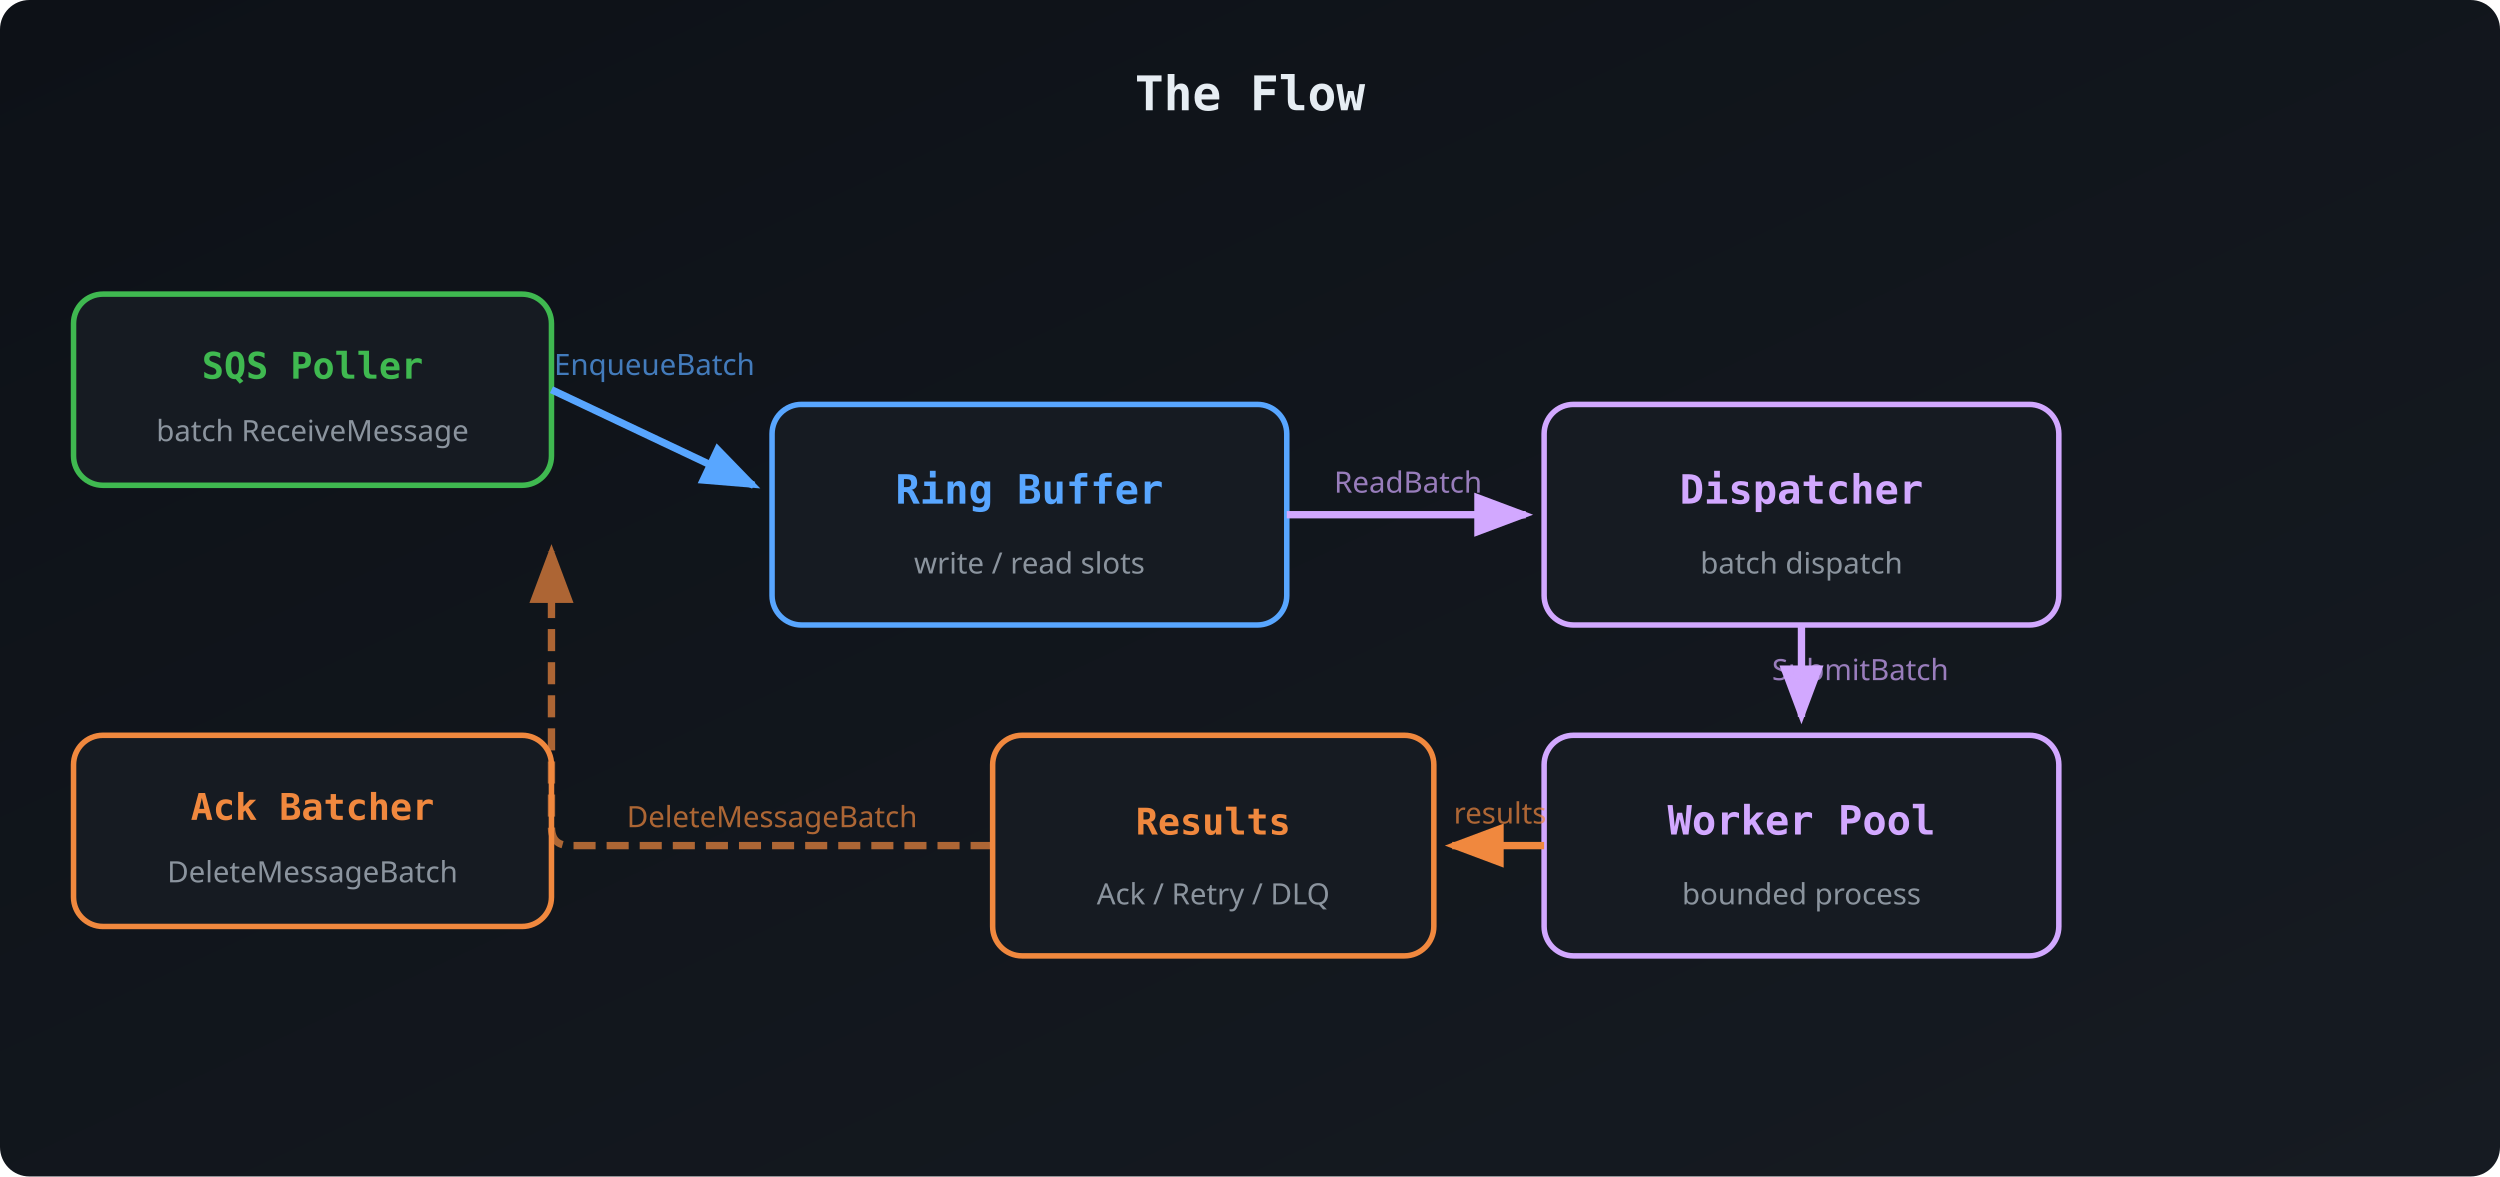
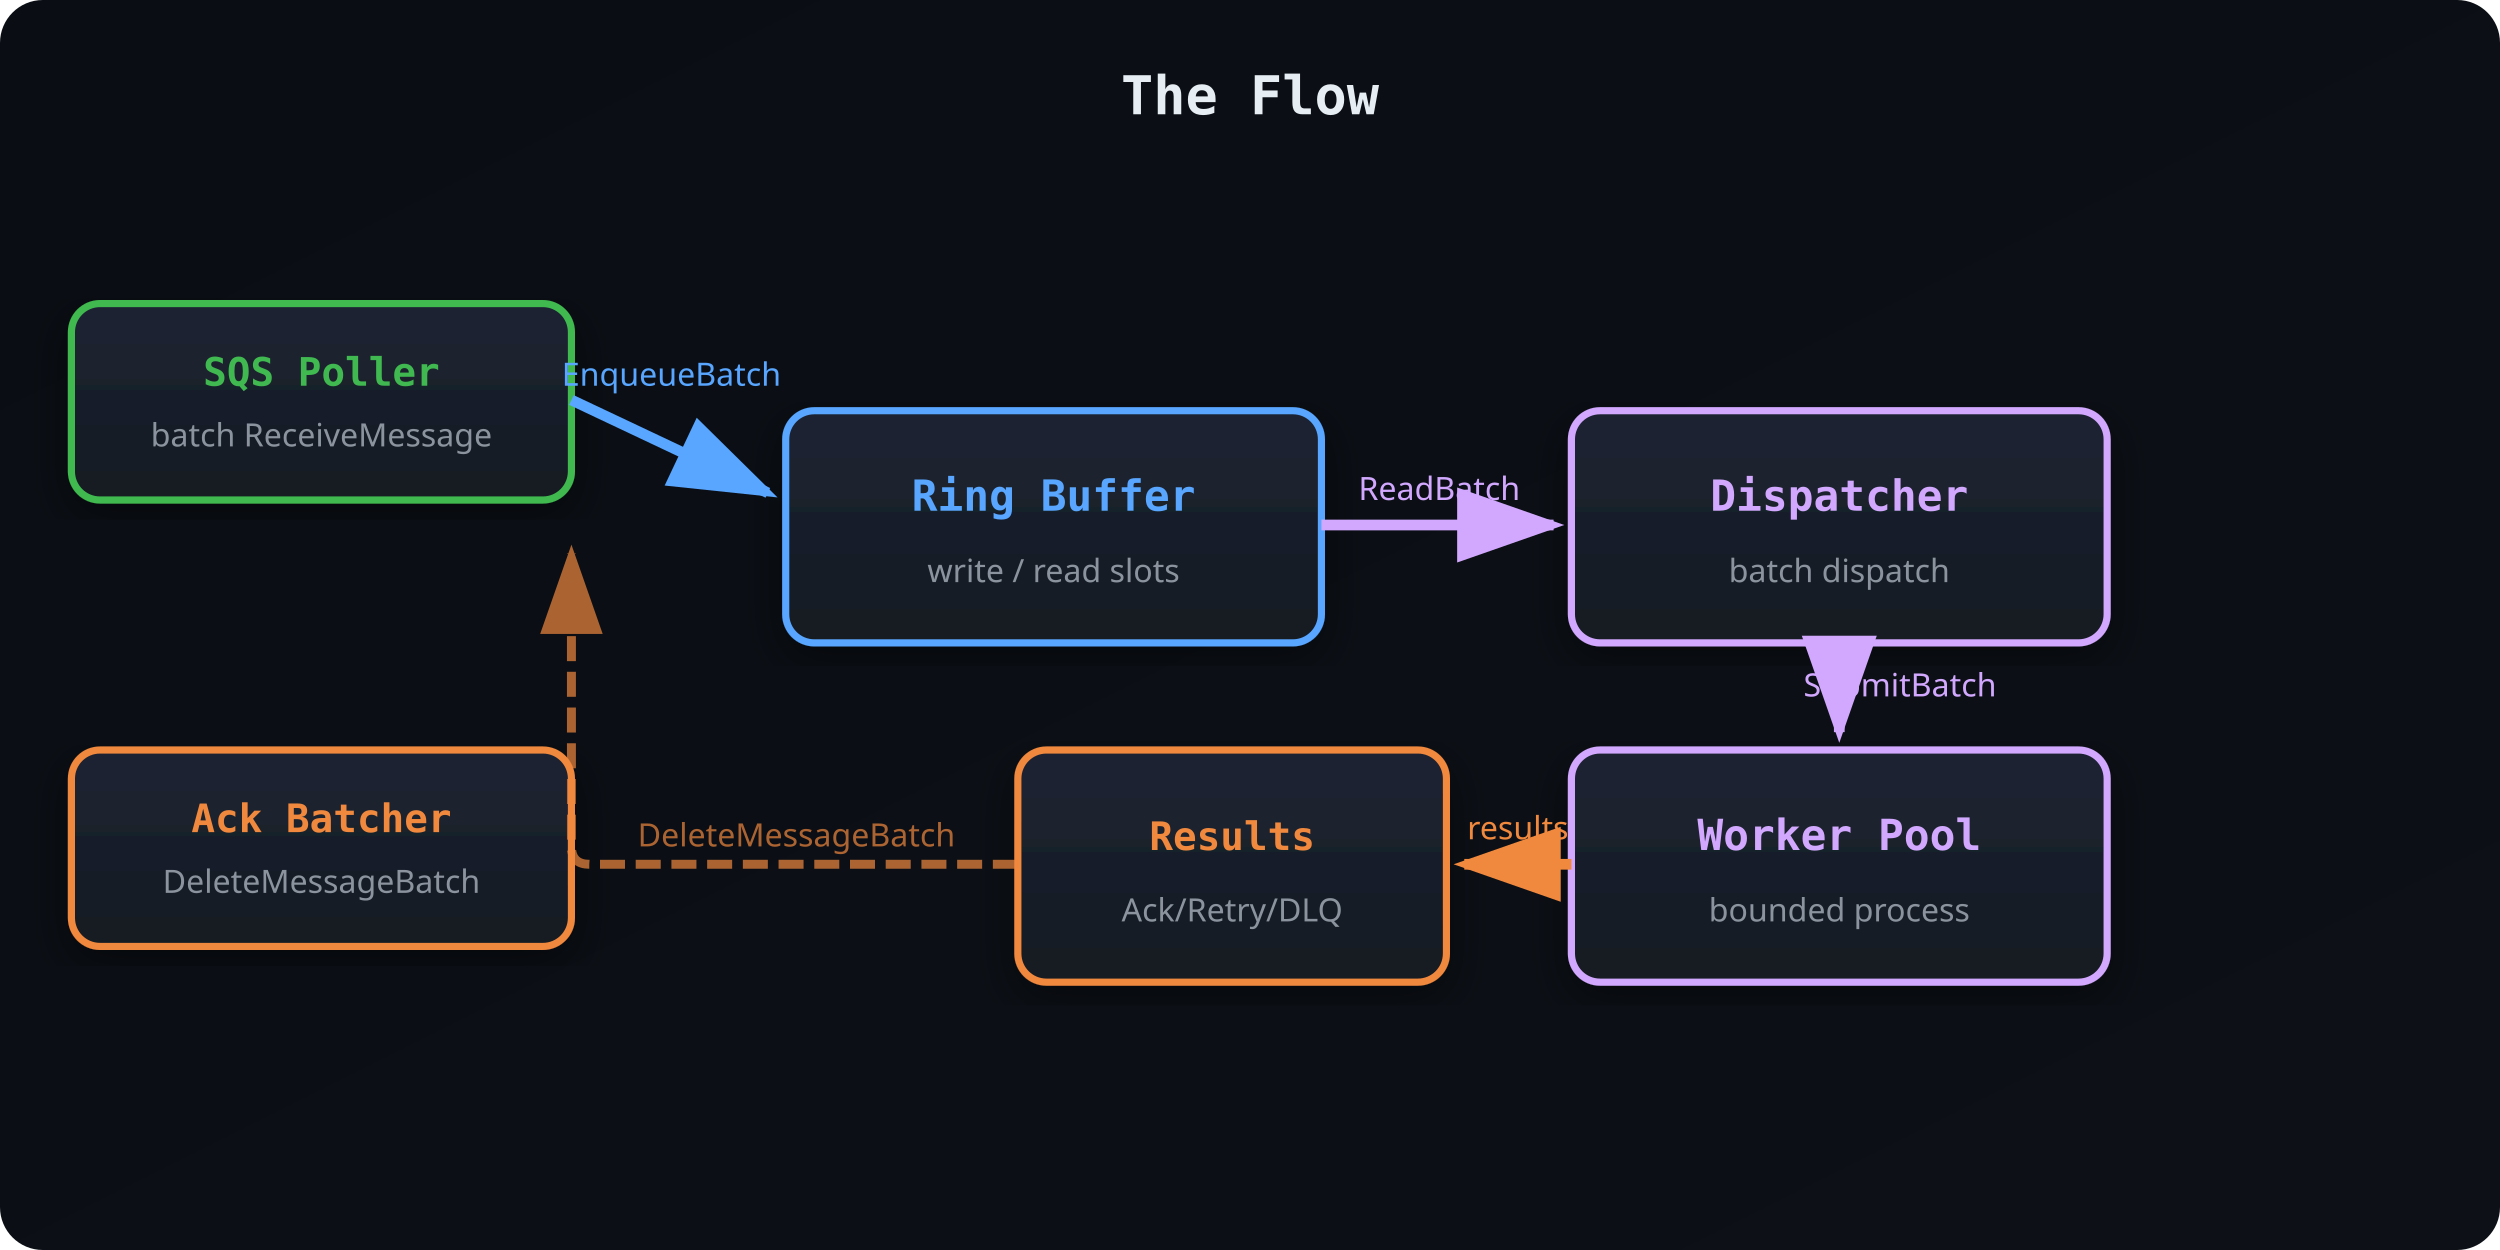
- <svg xmlns="http://www.w3.org/2000/svg" viewBox="0 0 680 320" width="680" height="320">
+ <svg xmlns="http://www.w3.org/2000/svg" viewBox="0 0 700 350" width="700" height="350">
  <defs>
    <linearGradient id="bg" x1="0%" y1="0%" x2="100%" y2="100%">
-       <stop offset="0%" stop-color="#0d1117" />
+       <stop offset="0%" stop-color="#0a0e14" />
+       <stop offset="100%" stop-color="#0d1117" />
+     </linearGradient>
+     <linearGradient id="card" x1="0%" y1="0%" x2="0%" y2="100%">
+       <stop offset="0%" stop-color="#1c2333" />
      <stop offset="100%" stop-color="#161b22" />
    </linearGradient>
-     <marker id="aBlue" markerWidth="8" markerHeight="6" refX="7" refY="3" orient="auto">
-       <polygon points="0 0,8 3,0 6" fill="#58a6ff" />
+     <filter id="shadow">
+       <feDropShadow dx="0" dy="4" stdDeviation="6" flood-color="#000" flood-opacity="0.5" />
+     </filter>
+     <filter id="shadow-sm">
+       <feDropShadow dx="0" dy="2" stdDeviation="3" flood-color="#000" flood-opacity="0.4" />
+     </filter>
+     <marker id="aBlue" markerWidth="10" markerHeight="7" refX="9" refY="3.5" orient="auto">
+       <polygon points="0 0,10 3.5,0 7" fill="#58a6ff" />
    </marker>
-     <marker id="aPurple" markerWidth="8" markerHeight="6" refX="7" refY="3" orient="auto">
-       <polygon points="0 0,8 3,0 6" fill="#d2a8ff" />
+     <marker id="aPurple" markerWidth="10" markerHeight="7" refX="9" refY="3.5" orient="auto">
+       <polygon points="0 0,10 3.5,0 7" fill="#d2a8ff" />
    </marker>
-     <marker id="aOrange" markerWidth="8" markerHeight="6" refX="7" refY="3" orient="auto">
-       <polygon points="0 0,8 3,0 6" fill="#f0883e" />
+     <marker id="aOrange" markerWidth="10" markerHeight="7" refX="9" refY="3.5" orient="auto">
+       <polygon points="0 0,10 3.5,0 7" fill="#f0883e" />
    </marker>
  </defs>
-   <rect width="680" height="320" rx="8" fill="url(#bg)" />
-   <text x="340" y="30" text-anchor="middle" font-family="SF Mono,Menlo,monospace" font-size="13" font-weight="bold" fill="#e6edf3">The Flow</text>
-   <rect x="20" y="80" width="130" height="52" rx="8" fill="#161b22" stroke="#3fb950" stroke-width="1.5" />
-   <text x="85" y="103" text-anchor="middle" font-family="SF Mono,monospace" font-size="10" font-weight="bold" fill="#3fb950">SQS Poller</text>
-   <text x="85" y="120" text-anchor="middle" font-family="sans-serif" font-size="8" fill="#8b949e">batch ReceiveMessage</text>
-   <rect x="20" y="200" width="130" height="52" rx="8" fill="#161b22" stroke="#f0883e" stroke-width="1.5" />
-   <text x="85" y="223" text-anchor="middle" font-family="SF Mono,monospace" font-size="10" font-weight="bold" fill="#f0883e">Ack Batcher</text>
-   <text x="85" y="240" text-anchor="middle" font-family="sans-serif" font-size="8" fill="#8b949e">DeleteMessageBatch</text>
-   <rect x="210" y="110" width="140" height="60" rx="8" fill="#161b22" stroke="#58a6ff" stroke-width="1.5" />
-   <text x="280" y="137" text-anchor="middle" font-family="SF Mono,monospace" font-size="11" font-weight="bold" fill="#58a6ff">Ring Buffer</text>
-   <text x="280" y="156" text-anchor="middle" font-family="sans-serif" font-size="8" fill="#8b949e">write / read slots</text>
-   <rect x="420" y="110" width="140" height="60" rx="8" fill="#161b22" stroke="#d2a8ff" stroke-width="1.5" />
-   <text x="490" y="137" text-anchor="middle" font-family="SF Mono,monospace" font-size="11" font-weight="bold" fill="#d2a8ff">Dispatcher</text>
-   <text x="490" y="156" text-anchor="middle" font-family="sans-serif" font-size="8" fill="#8b949e">batch dispatch</text>
-   <rect x="420" y="200" width="140" height="60" rx="8" fill="#161b22" stroke="#d2a8ff" stroke-width="1.5" />
-   <text x="490" y="227" text-anchor="middle" font-family="SF Mono,monospace" font-size="11" font-weight="bold" fill="#d2a8ff">Worker Pool</text>
-   <text x="490" y="246" text-anchor="middle" font-family="sans-serif" font-size="8" fill="#8b949e">bounded process</text>
-   <rect x="270" y="200" width="120" height="60" rx="8" fill="#161b22" stroke="#f0883e" stroke-width="1.5" />
-   <text x="330" y="227" text-anchor="middle" font-family="SF Mono,monospace" font-size="10" font-weight="bold" fill="#f0883e">Results</text>
-   <text x="330" y="246" text-anchor="middle" font-family="sans-serif" font-size="8" fill="#8b949e">Ack / Retry / DLQ</text>
-   <line x1="150" y1="106" x2="205" y2="132" stroke="#58a6ff" stroke-width="2" marker-end="url(#aBlue)" />
-   <text x="178" y="102" text-anchor="middle" font-family="sans-serif" font-size="8" fill="#58a6ff" opacity="0.7">EnqueueBatch</text>
-   <line x1="350" y1="140" x2="415" y2="140" stroke="#d2a8ff" stroke-width="2" marker-end="url(#aPurple)" />
-   <text x="383" y="134" text-anchor="middle" font-family="sans-serif" font-size="8" fill="#d2a8ff" opacity="0.7">ReadBatch</text>
-   <line x1="490" y1="170" x2="490" y2="195" stroke="#d2a8ff" stroke-width="2" marker-end="url(#aPurple)" />
-   <text x="506" y="185" text-anchor="middle" font-family="sans-serif" font-size="8" fill="#d2a8ff" opacity="0.7">SubmitBatch</text>
-   <line x1="420" y1="230" x2="395" y2="230" stroke="#f0883e" stroke-width="2" marker-end="url(#aOrange)" />
-   <text x="408" y="224" text-anchor="middle" font-family="sans-serif" font-size="8" fill="#f0883e" opacity="0.7">results</text>
-   <path d="M 270 230 L 155 230 Q 150 230 150 225 L 150 150" stroke="#f0883e" stroke-width="2" stroke-dasharray="6 3" fill="none" marker-end="url(#aOrange)" opacity="0.7" />
-   <text x="210" y="225" text-anchor="middle" font-family="sans-serif" font-size="8" fill="#f0883e" opacity="0.7">DeleteMessageBatch</text>
+   <rect width="700" height="350" rx="12" fill="url(#bg)" />
+   <text x="350" y="32" text-anchor="middle" font-family="SF Mono,Menlo,Consolas,monospace" font-size="15" font-weight="bold" fill="#e6edf3">The Flow</text>
+   <rect x="20" y="85" width="140" height="55" rx="8" fill="url(#card)" stroke="#3fb950" stroke-width="2" filter="url(#shadow)" />
+   <text x="90" y="108" text-anchor="middle" font-family="SF Mono,Menlo,Consolas,monospace" font-size="11" font-weight="bold" fill="#3fb950">SQS Poller</text>
+   <text x="90" y="125" text-anchor="middle" font-family="sans-serif" font-size="9" fill="#8b949e">batch ReceiveMessage</text>
+   <rect x="20" y="210" width="140" height="55" rx="8" fill="url(#card)" stroke="#f0883e" stroke-width="2" filter="url(#shadow)" />
+   <text x="90" y="233" text-anchor="middle" font-family="SF Mono,Menlo,Consolas,monospace" font-size="11" font-weight="bold" fill="#f0883e">Ack Batcher</text>
+   <text x="90" y="250" text-anchor="middle" font-family="sans-serif" font-size="9" fill="#8b949e">DeleteMessageBatch</text>
+   <rect x="220" y="115" width="150" height="65" rx="8" fill="url(#card)" stroke="#58a6ff" stroke-width="2" filter="url(#shadow)" />
+   <text x="295" y="143" text-anchor="middle" font-family="SF Mono,Menlo,Consolas,monospace" font-size="12" font-weight="bold" fill="#58a6ff">Ring Buffer</text>
+   <text x="295" y="163" text-anchor="middle" font-family="sans-serif" font-size="9" fill="#8b949e">write / read slots</text>
+   <rect x="440" y="115" width="150" height="65" rx="8" fill="url(#card)" stroke="#d2a8ff" stroke-width="2" filter="url(#shadow)" />
+   <text x="515" y="143" text-anchor="middle" font-family="SF Mono,Menlo,Consolas,monospace" font-size="12" font-weight="bold" fill="#d2a8ff">Dispatcher</text>
+   <text x="515" y="163" text-anchor="middle" font-family="sans-serif" font-size="9" fill="#8b949e">batch dispatch</text>
+   <rect x="440" y="210" width="150" height="65" rx="8" fill="url(#card)" stroke="#d2a8ff" stroke-width="2" filter="url(#shadow)" />
+   <text x="515" y="238" text-anchor="middle" font-family="SF Mono,Menlo,Consolas,monospace" font-size="12" font-weight="bold" fill="#d2a8ff">Worker Pool</text>
+   <text x="515" y="258" text-anchor="middle" font-family="sans-serif" font-size="9" fill="#8b949e">bounded process</text>
+   <rect x="285" y="210" width="120" height="65" rx="8" fill="url(#card)" stroke="#f0883e" stroke-width="2" filter="url(#shadow)" />
+   <text x="345" y="238" text-anchor="middle" font-family="SF Mono,Menlo,Consolas,monospace" font-size="11" font-weight="bold" fill="#f0883e">Results</text>
+   <text x="345" y="258" text-anchor="middle" font-family="sans-serif" font-size="9" fill="#8b949e">Ack/Retry/DLQ</text>
+   <line x1="160" y1="112" x2="215" y2="138" stroke="#58a6ff" stroke-width="3" marker-end="url(#aBlue)" />
+   <text x="188" y="108" text-anchor="middle" font-family="sans-serif" font-size="9" fill="#58a6ff">EnqueueBatch</text>
+   <line x1="370" y1="147" x2="435" y2="147" stroke="#d2a8ff" stroke-width="3" marker-end="url(#aPurple)" />
+   <text x="403" y="140" text-anchor="middle" font-family="sans-serif" font-size="9" fill="#d2a8ff">ReadBatch</text>
+   <line x1="515" y1="180" x2="515" y2="205" stroke="#d2a8ff" stroke-width="3" marker-end="url(#aPurple)" />
+   <text x="532" y="195" text-anchor="middle" font-family="sans-serif" font-size="9" fill="#d2a8ff">SubmitBatch</text>
+   <line x1="440" y1="242" x2="410" y2="242" stroke="#f0883e" stroke-width="3" marker-end="url(#aOrange)" />
+   <text x="425" y="235" text-anchor="middle" font-family="sans-serif" font-size="9" fill="#f0883e">results</text>
+   <path d="M 285 242 L 165 242 Q 160 242 160 237 L 160 155" stroke="#f0883e" stroke-width="2.5" stroke-dasharray="7 3" fill="none" marker-end="url(#aOrange)" opacity="0.7" />
+   <text x="223" y="237" text-anchor="middle" font-family="sans-serif" font-size="9" fill="#f0883e" opacity="0.7">DeleteMessageBatch</text>
</svg>
